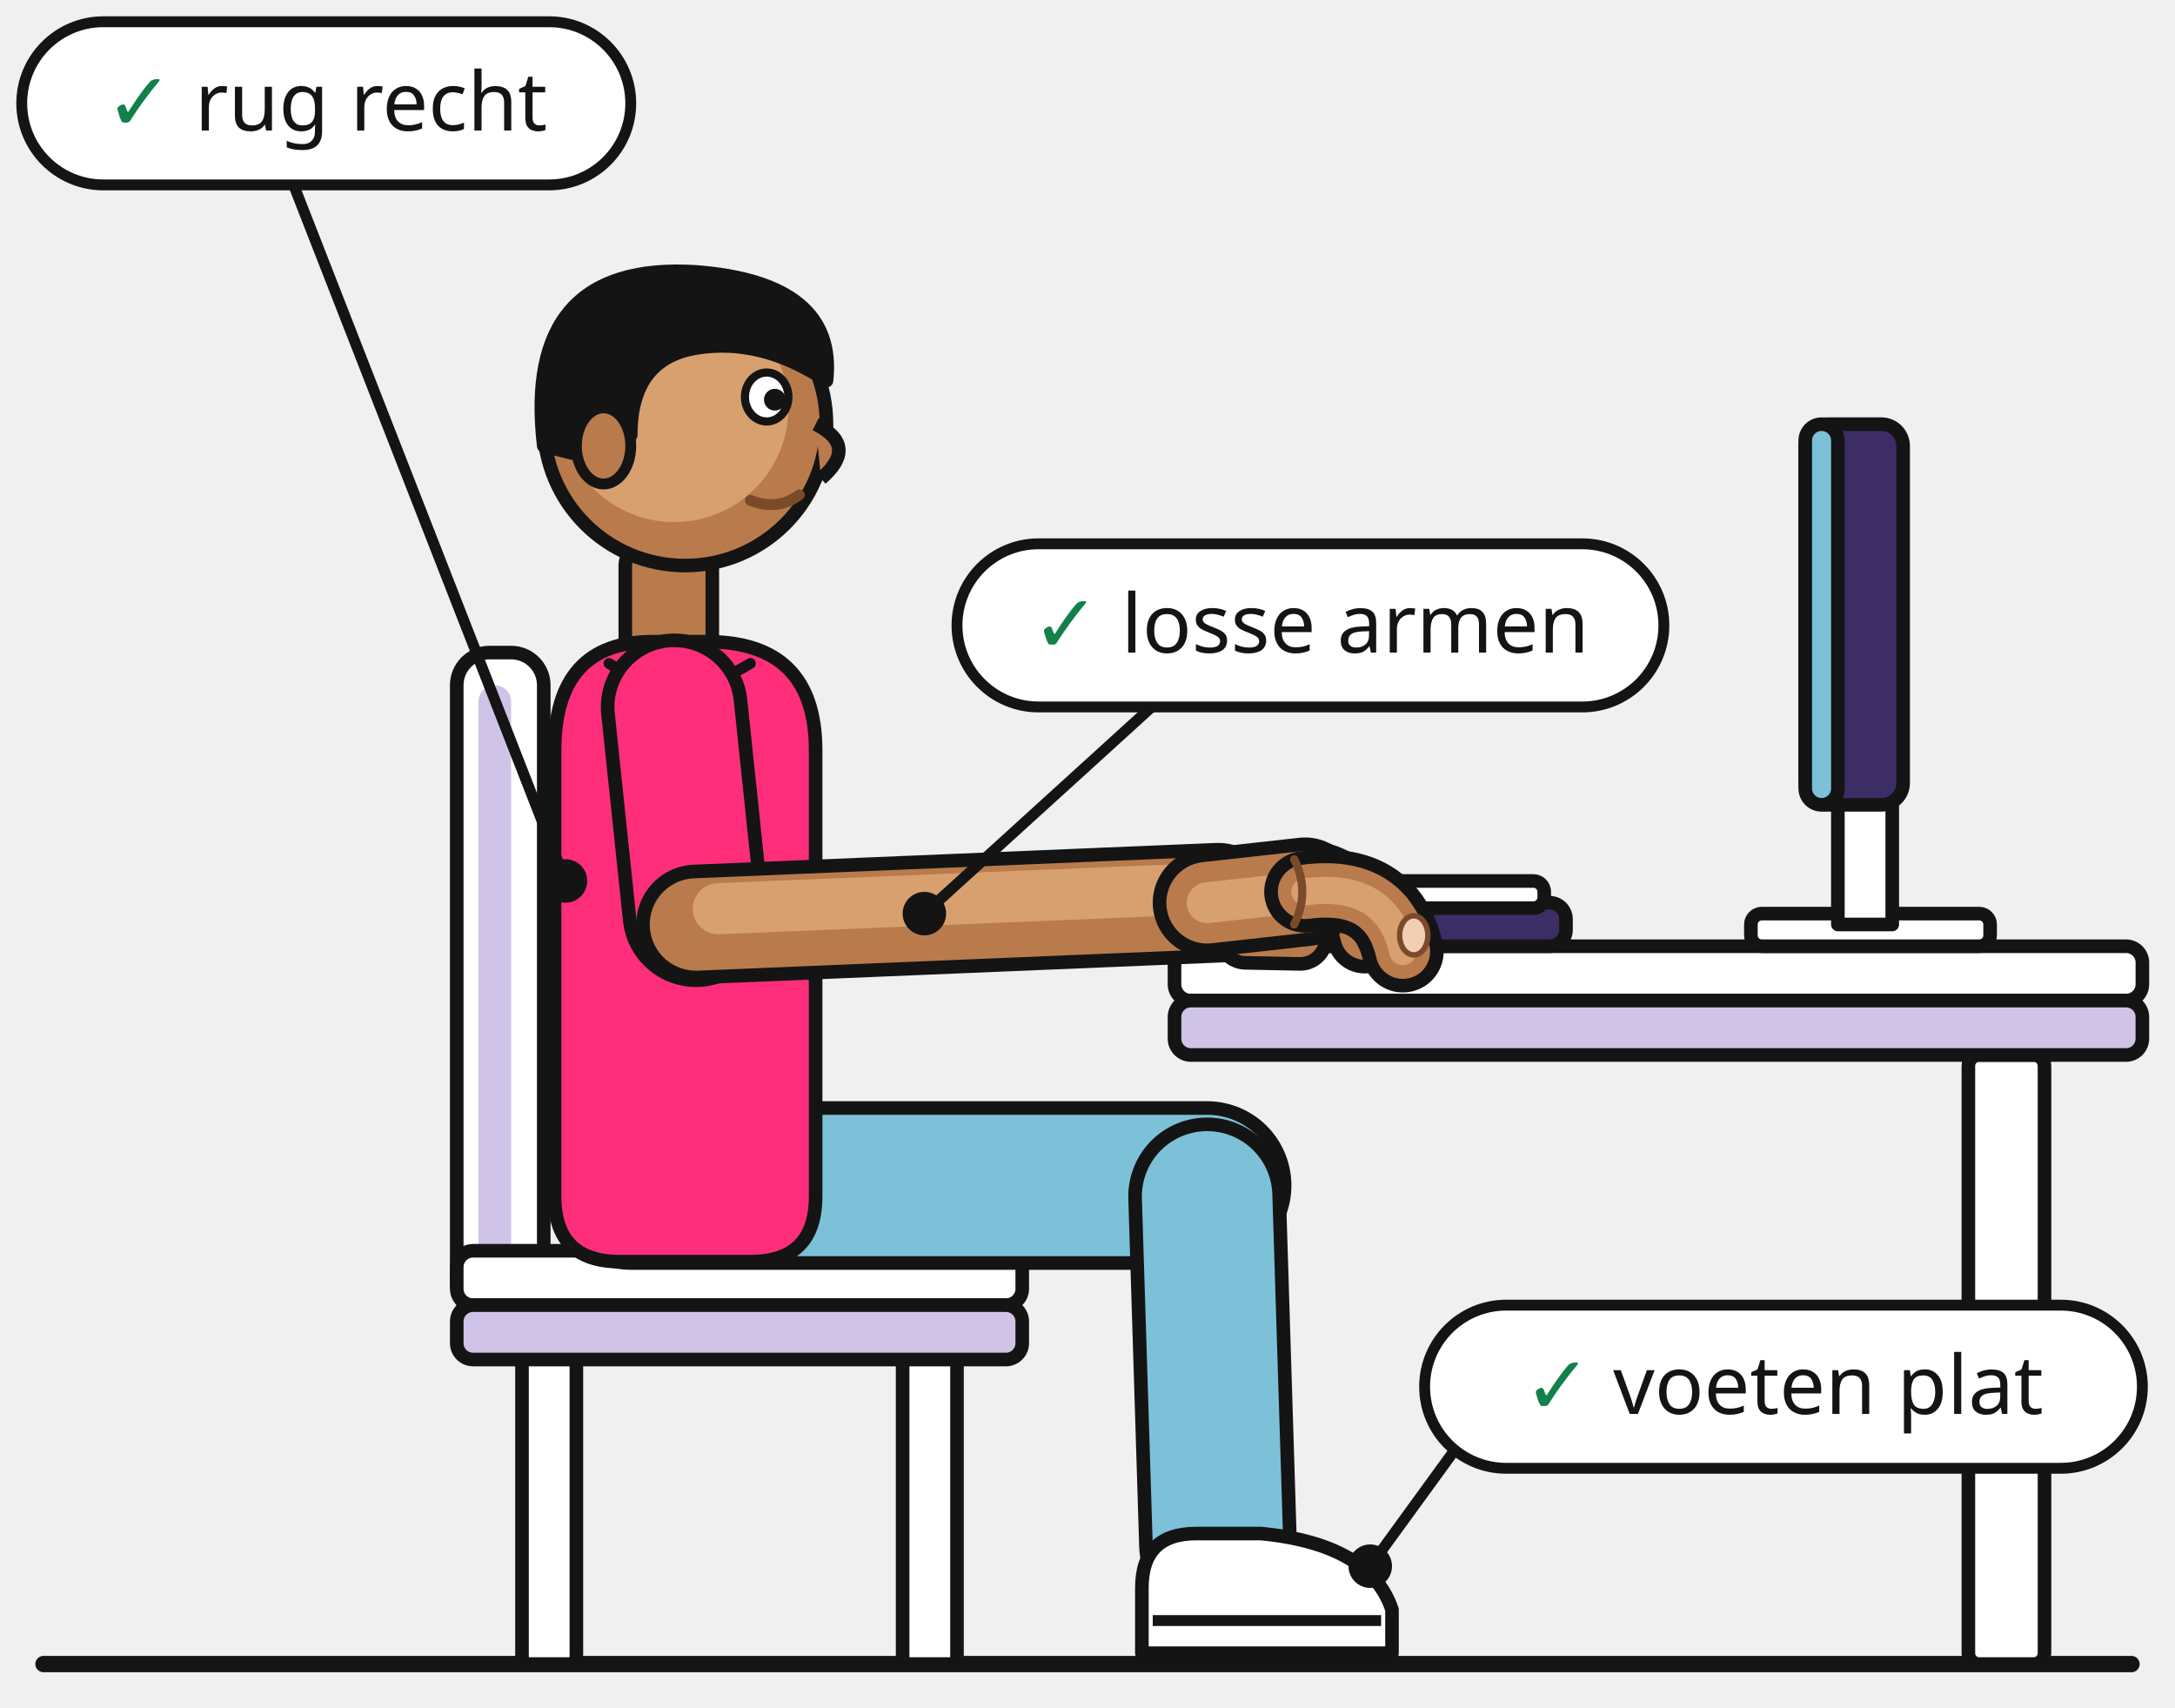
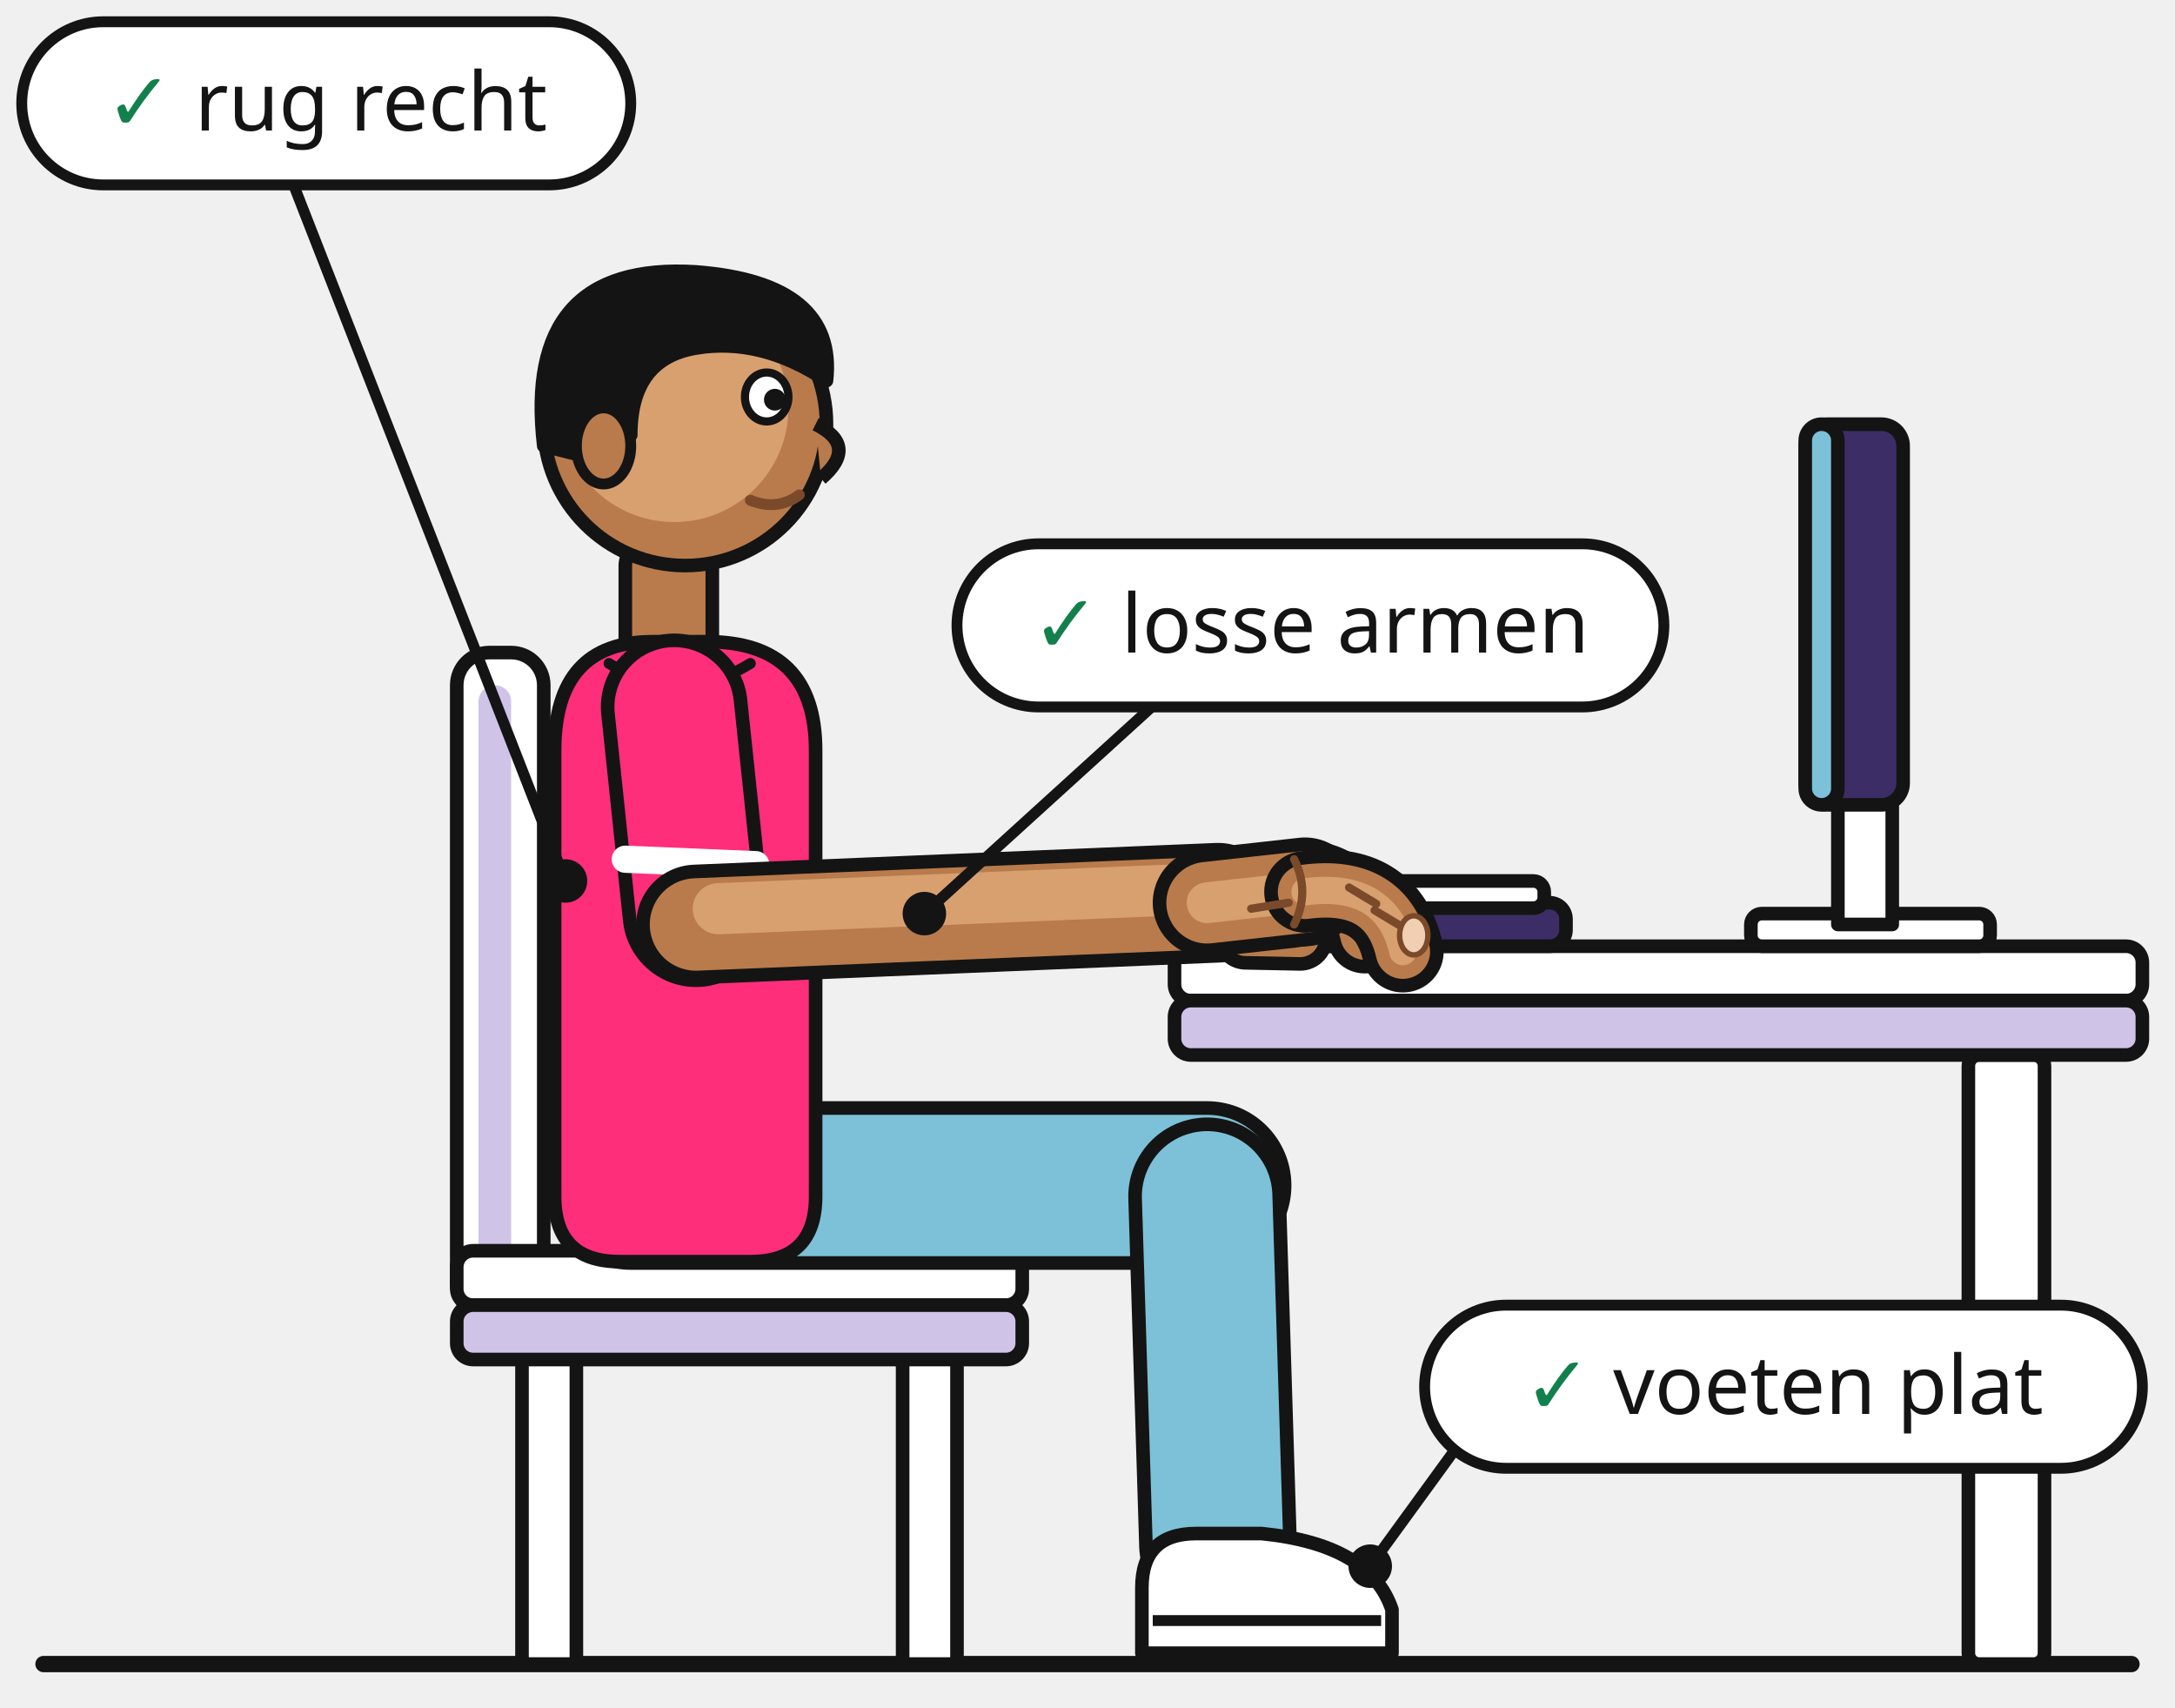
<svg xmlns="http://www.w3.org/2000/svg" viewBox="0 0 400 314">
  <g transform="translate(0 22)">
    <line x1="8" y1="284" x2="392" y2="284" stroke="#141414" stroke-width="3" stroke-linecap="round" />
    <g stroke="#141414" stroke-width="2.5" stroke-linejoin="round">
      <rect x="362" y="172" width="14" height="112" rx="2" fill="#ffffff" />
      <rect x="216" y="152" width="178" height="10" rx="3" fill="#ffffff" />
      <rect x="216" y="162" width="178" height="10" rx="3" fill="#cfc3e8" />
      <rect x="232" y="144" width="56" height="8" rx="3" fill="#3d2d66" />
      <rect x="236" y="140" width="48" height="5" rx="2" fill="#ffffff" />
      <rect x="322" y="146" width="44" height="6" rx="2" fill="#ffffff" />
      <rect x="338" y="116" width="10" height="32" fill="#ffffff" />
      <rect x="332" y="56" width="18" height="70" rx="4" fill="#3d2d66" />
      <rect x="332" y="56" width="6" height="70" rx="3" fill="#7cc1d8" />
      <rect x="96" y="226" width="10" height="58" fill="#ffffff" />
      <rect x="166" y="226" width="10" height="58" fill="#ffffff" />
      <rect x="84" y="98" width="16" height="122" rx="6" fill="#ffffff" />
      <rect x="88" y="104" width="6" height="110" rx="3" fill="#cfc3e8" stroke-width="0" />
      <rect x="84" y="208" width="104" height="10" rx="3" fill="#ffffff" />
      <rect x="84" y="218" width="104" height="10" rx="3" fill="#cfc3e8" />
    </g>
    <path d="M116 196 L222 196" stroke="#141414" stroke-width="31" stroke-linecap="round" fill="none" />
    <path d="M116 196 L222 196" stroke="#7cc1d8" stroke-width="26" stroke-linecap="round" fill="none" />
    <path d="M222 198 L224 262" stroke="#141414" stroke-width="29" stroke-linecap="round" fill="none" />
    <path d="M222 198 L224 262" stroke="#7cc1d8" stroke-width="24" stroke-linecap="round" fill="none" />
    <path d="M210 270 Q210 260 220 260 L232 260 Q252 262 256 274 L256 282 L210 282 Z" fill="#ffffff" stroke="#141414" stroke-width="2.5" stroke-linejoin="round" />
    <line x1="212" y1="276" x2="254" y2="276" stroke="#141414" stroke-width="2" />
    <rect x="115" y="78" width="16" height="22" rx="4" fill="#b97b4c" stroke="#141414" stroke-width="2.5" />
    <path d="M102 116 Q102 96 120 96 L130 96 Q150 96 150 116 L150 198 Q150 210 138 210 L114 210 Q102 210 102 198 Z" fill="#ff2e7a" stroke="#141414" stroke-width="2.5" stroke-linejoin="round" />
    <path d="M112 100 Q125 108 138 100" fill="none" stroke="#141414" stroke-width="2" stroke-linecap="round" />
    <circle cx="126" cy="56" r="26" fill="#b97b4c" stroke="#141414" stroke-width="2.5" />
    <circle cx="124" cy="53" r="21" fill="#d9a06f" />
    <path d="M150 56 Q158 60 151 66" fill="#b97b4c" stroke="#141414" stroke-width="2.5" stroke-linejoin="round" />
    <ellipse cx="141" cy="51" rx="4" ry="4.5" fill="#ffffff" stroke="#141414" stroke-width="1.5" />
    <circle cx="142.5" cy="51.5" r="2" fill="#141414" />
    <path d="M138 70 Q143 72 147 69" fill="none" stroke="#7a4a2a" stroke-width="2" stroke-linecap="round" />
    <path d="M100 60 Q96 26 128 28 Q154 30 152 48 Q140 40 128 42 Q116 44 116 58 Q112 52 108 62 Z" fill="#141414" stroke="#141414" stroke-width="2.5" stroke-linejoin="round" />
    <ellipse cx="111" cy="60" rx="5" ry="7" fill="#b97b4c" stroke="#141414" stroke-width="2" />
    <path d="M124 108 L128 146" stroke="#141414" stroke-width="27" stroke-linecap="round" fill="none" />
    <path d="M124 108 L128 146" stroke="#ff2e7a" stroke-width="22" stroke-linecap="round" fill="none" />
+     <path d="M115 136 L139 137" stroke="#ffffff" stroke-width="5" stroke-linecap="round" />
    <path d="M128 148 L224 144" stroke="#141414" stroke-width="22" stroke-linecap="round" fill="none" />
    <path d="M128 148 L224 144" stroke="#b97b4c" stroke-width="17" stroke-linecap="round" fill="none" />
    <path d="M132.1 145.1 L219.6 141.5" stroke="#d9a06f" stroke-width="9.4" stroke-linecap="round" fill="none" />
    <path d="M234 140 Q248 137 251 150" stroke="#141414" stroke-width="14" stroke-linecap="round" stroke-linejoin="round" fill="none" />
    <path d="M234 140 Q248 137 251 150" stroke="#b97b4c" stroke-width="9" stroke-linecap="round" stroke-linejoin="round" fill="none" />
    <path d="M234 140 Q248 137 251 150" stroke="#d9a06f" stroke-width="4.5" stroke-linecap="round" stroke-linejoin="round" fill="none" />
    <path d="M229.1 150.3 L239.1 150.5" stroke="#141414" stroke-width="12" stroke-linecap="round" stroke-linejoin="round" fill="none" />
    <path d="M229.1 150.3 L239.1 150.5" stroke="#b97b4c" stroke-width="7" stroke-linecap="round" stroke-linejoin="round" fill="none" />
    <path d="M229.1 150.3 L239.1 150.5" stroke="#d9a06f" stroke-width="3.5" stroke-linecap="round" stroke-linejoin="round" fill="none" />
    <path d="M222 144 L240 142" stroke="#141414" stroke-width="20" stroke-linecap="round" stroke-linejoin="round" fill="none" />
    <path d="M222 144 L240 142" stroke="#b97b4c" stroke-width="15" stroke-linecap="round" stroke-linejoin="round" fill="none" />
    <path d="M222 144 L240 142" stroke="#d9a06f" stroke-width="7.5" stroke-linecap="round" stroke-linejoin="round" fill="none" />
    <path d="M240 142 Q255 140 258 153" stroke="#141414" stroke-width="15" stroke-linecap="round" stroke-linejoin="round" fill="none" />
    <path d="M240 142 Q255 140 258 153" stroke="#b97b4c" stroke-width="10" stroke-linecap="round" stroke-linejoin="round" fill="none" />
    <path d="M240 142 Q255 140 258 153" stroke="#d9a06f" stroke-width="5" stroke-linecap="round" stroke-linejoin="round" fill="none" />
    <path d="M238 136 q3 6 0 12" fill="none" stroke="#7a4a2a" stroke-width="1.5" stroke-linecap="round" />
+     <path d="M230.1 145.1 L237 144" fill="none" stroke="#7a4a2a" stroke-width="1.5" stroke-linecap="round" />
+     <path d="M248.1 141.2 l5 3" fill="none" stroke="#7a4a2a" stroke-width="1.5" stroke-linecap="round" />
+     <path d="M252.8 145.4 l5 3" fill="none" stroke="#7a4a2a" stroke-width="1.5" stroke-linecap="round" />
    <ellipse cx="260" cy="150" rx="2.6" ry="3.6" fill="#f0cfb2" stroke="#7a4a2a" stroke-width="1" />
  </g>
  <line x1="54" y1="34" x2="104" y2="162" stroke="#141414" stroke-width="2" stroke-linecap="round" />
  <circle cx="104" cy="162" r="4" fill="#141414" />
  <rect x="4" y="4" width="112" height="30" rx="15" fill="#ffffff" stroke="#141414" stroke-width="2" />
  <text x="60" y="24" text-anchor="middle" font-family="Atkinson Hyperlegible, Verdana, sans-serif" font-size="15" font-weight="400" fill="#141414">
    <tspan fill="#12804a" font-weight="700">✓</tspan> rug recht</text>
  <line x1="214" y1="128" x2="170" y2="168" stroke="#141414" stroke-width="2" stroke-linecap="round" />
  <circle cx="170" cy="168" r="4" fill="#141414" />
  <rect x="176" y="100" width="130" height="30" rx="15" fill="#ffffff" stroke="#141414" stroke-width="2" />
  <text x="241" y="120" text-anchor="middle" font-family="Atkinson Hyperlegible, Verdana, sans-serif" font-size="15" font-weight="400" fill="#141414">
    <tspan fill="#12804a" font-weight="700">✓</tspan> losse armen</text>
  <line x1="268" y1="266" x2="252" y2="288" stroke="#141414" stroke-width="2" stroke-linecap="round" />
  <circle cx="252" cy="288" r="4" fill="#141414" />
  <rect x="262" y="240" width="132" height="30" rx="15" fill="#ffffff" stroke="#141414" stroke-width="2" />
  <text x="328" y="260" text-anchor="middle" font-family="Atkinson Hyperlegible, Verdana, sans-serif" font-size="15" font-weight="400" fill="#141414">
    <tspan fill="#12804a" font-weight="700">✓</tspan> voeten plat</text>
</svg>
